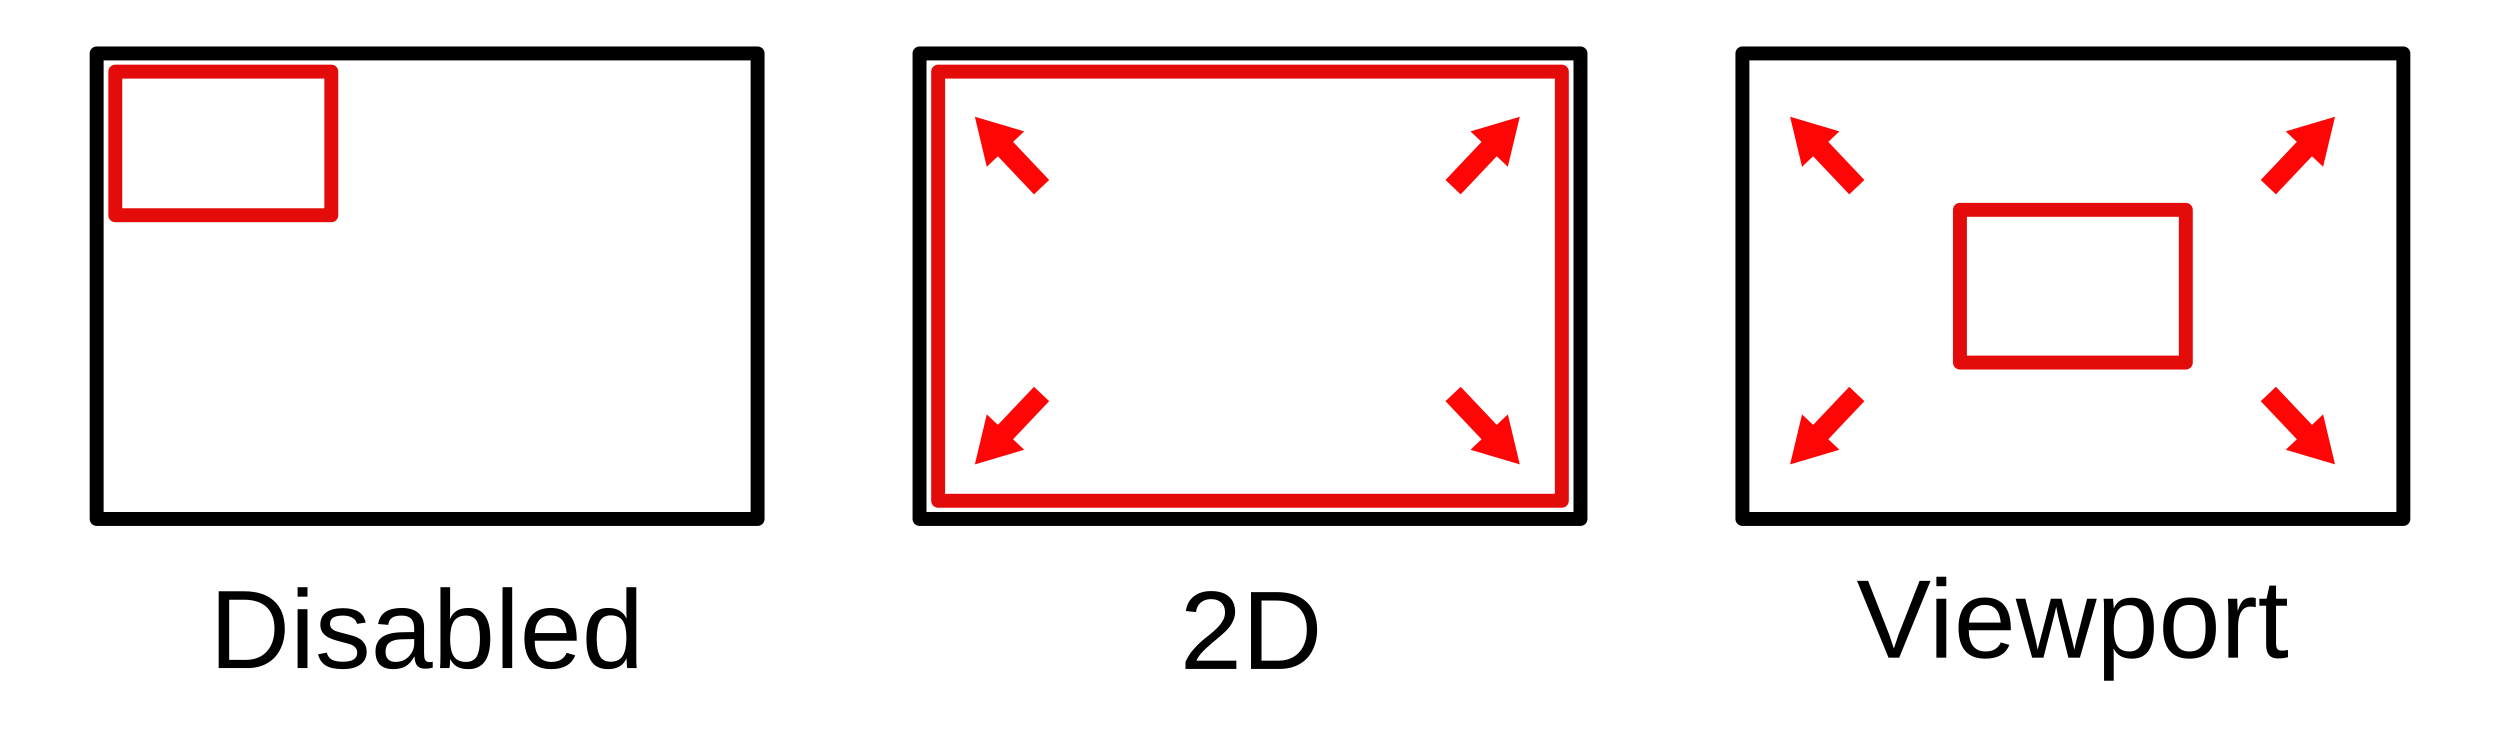
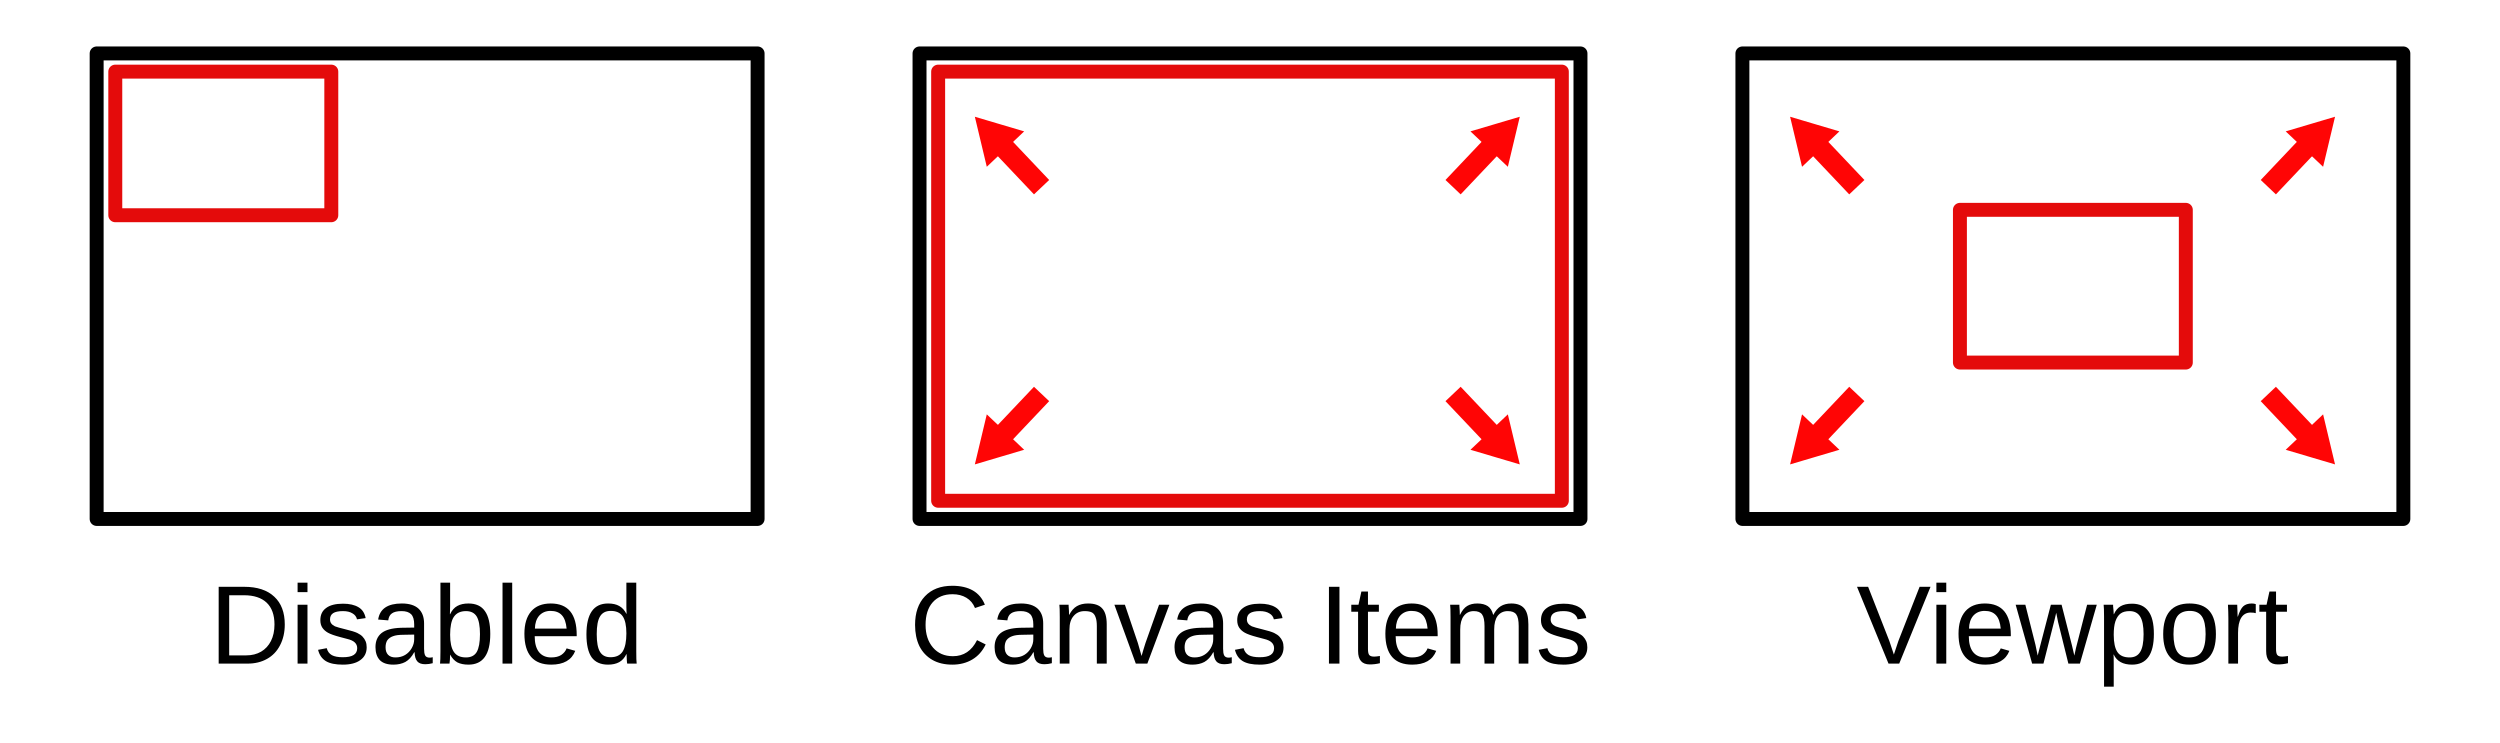
<svg xmlns="http://www.w3.org/2000/svg" height="213" viewBox="0 0 189.706 56.356" width="717">
  <marker id="a" orient="auto" overflow="visible" refX="0.0" refY="0.0">
    <path d="m5.77 0-8.65 5v-10z" fill="#ff0505" fill-rule="evenodd" stroke="#ff0505" stroke-width="1pt" transform="scale(-.2)" />
  </marker>
  <marker id="b" orient="auto" overflow="visible" refX="0.0" refY="0.0">
    <path d="m5.77 0-8.65 5v-10z" fill="#ff0505" fill-rule="evenodd" stroke="#ff0505" stroke-width="1pt" transform="scale(-.2)" />
  </marker>
  <marker id="c" orient="auto" overflow="visible" refX="0.0" refY="0.0">
    <path d="m5.77 0-8.65 5v-10z" fill="#ff0505" fill-rule="evenodd" stroke="#ff0505" stroke-width="1pt" transform="scale(-.2)" />
  </marker>
  <marker id="d" orient="auto" overflow="visible" refX="0.0" refY="0.0">
    <path d="m5.77 0-8.65 5v-10z" fill="#ff0505" fill-rule="evenodd" stroke="#ff0505" stroke-width="1pt" transform="scale(-.2)" />
  </marker>
  <marker id="e" orient="auto" overflow="visible" refX="0.0" refY="0.0">
    <path d="m5.77 0-8.65 5v-10z" fill="#ff0505" fill-rule="evenodd" stroke="#ff0505" stroke-width="1pt" transform="scale(-.2)" />
  </marker>
  <marker id="f" orient="auto" overflow="visible" refX="0.0" refY="0.0">
    <path d="m5.77 0-8.65 5v-10z" fill="#ff0505" fill-rule="evenodd" stroke="#ff0505" stroke-width="1pt" transform="scale(-.2)" />
  </marker>
  <marker id="g" orient="auto" overflow="visible" refX="0.0" refY="0.0">
    <path d="m5.77 0-8.65 5v-10z" fill="#ff0505" fill-rule="evenodd" stroke="#ff0505" stroke-width="1pt" transform="scale(-.2)" />
  </marker>
  <marker id="h" orient="auto" overflow="visible" refX="0.0" refY="0.0">
    <path d="m5.77 0-8.65 5v-10z" fill="#ff0505" fill-rule="evenodd" stroke="#ff0505" stroke-width="1pt" transform="scale(-.2)" />
  </marker>
  <g transform="translate(0 -240.6437)">
    <g fill="none">
      <g stroke-linejoin="round" stroke-width="1.058">
        <g stroke="#000">
          <path d="m69.776 244.699h50.154v35.323h-50.154z" />
          <path d="m132.218 244.699h50.154v35.323h-50.154z" />
          <path d="m7.334 244.699h50.154v35.323h-50.154z" />
        </g>
        <g stroke="#e40b0b">
          <path d="m71.189 246.079h47.327v32.563h-47.327z" />
          <path d="m8.748 246.079h16.392v10.898h-16.392z" />
          <path d="m148.724 256.567h17.141v11.588h-17.141z" />
        </g>
      </g>
      <g stroke="#ff0505" stroke-width="1.587">
        <path d="m75.524 251.139 3.513 3.708" marker-start="url(#h)" />
        <path d="m113.775 251.139-3.513 3.708" marker-start="url(#e)" />
        <path d="m75.524 274.247 3.513-3.708" marker-start="url(#f)" />
        <path d="m113.775 274.247-3.513-3.708" marker-start="url(#g)" />
        <path d="m137.387 251.139 3.513 3.708" marker-start="url(#d)" />
        <path d="m175.638 251.139-3.513 3.708" marker-start="url(#c)" />
        <path d="m137.387 274.247 3.513-3.708" marker-start="url(#a)" />
        <path d="m175.638 274.247-3.513-3.708" marker-start="url(#b)" />
      </g>
    </g>
    <g font-family="Arial" font-size="8.467" letter-spacing="0" stroke-width=".265" word-spacing="0">
      <text x="15.906" y="291.341">
-         <tspan font-family="Arial" font-size="8.467" stroke-width=".265" x="15.906" y="291.341">Disabled</tspan>
+         <tspan font-family="Arial" font-size="8.467" stroke-width=".265" x="15.906" y="291">Disabled</tspan>
      </text>
      <text x="89.537" y="291.403">
-         <tspan font-family="Arial" font-size="8.467" stroke-width=".265" x="89.537" y="291.403">2D</tspan>
+         <tspan font-family="Arial" font-size="8.467" stroke-width=".265" x="69" y="291">Canvas Items</tspan>
      </text>
      <text x="140.884" y="290.549">
-         <tspan font-family="Arial" font-size="8.467" stroke-width=".265" x="140.884" y="290.549">Viewport</tspan>
+         <tspan font-family="Arial" font-size="8.467" stroke-width=".265" x="140.884" y="291">Viewport</tspan>
      </text>
    </g>
  </g>
</svg>
